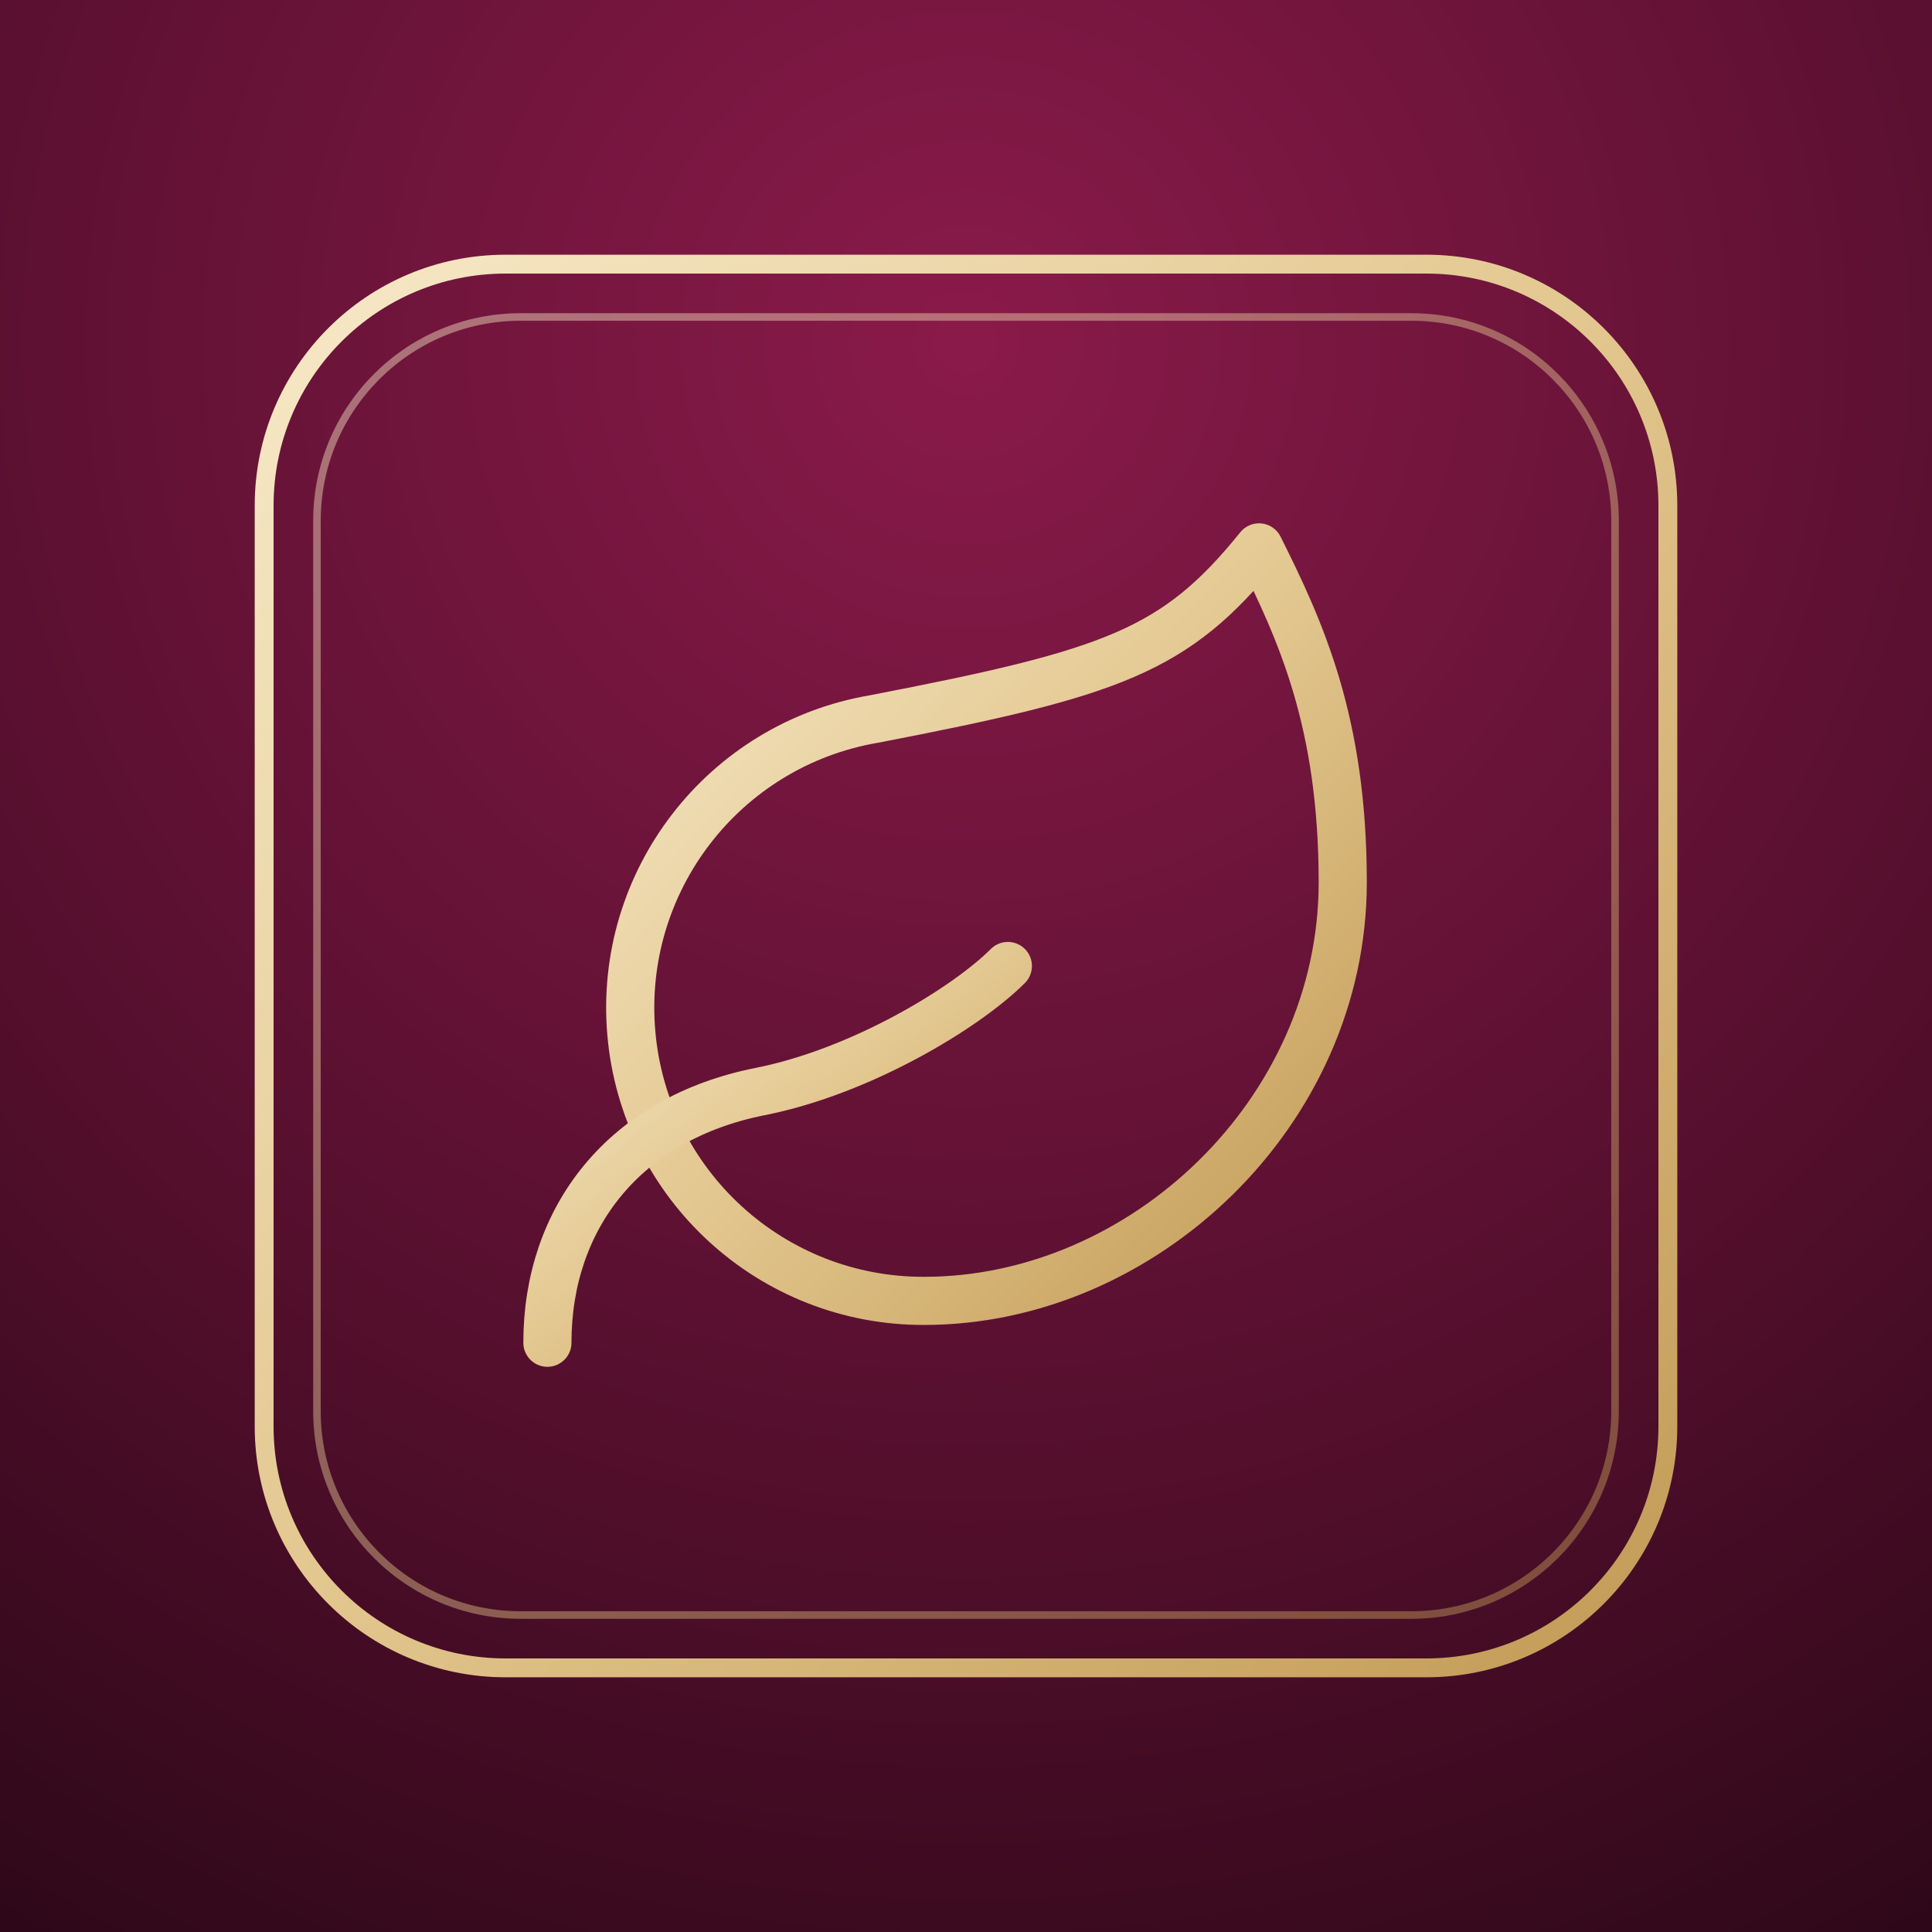
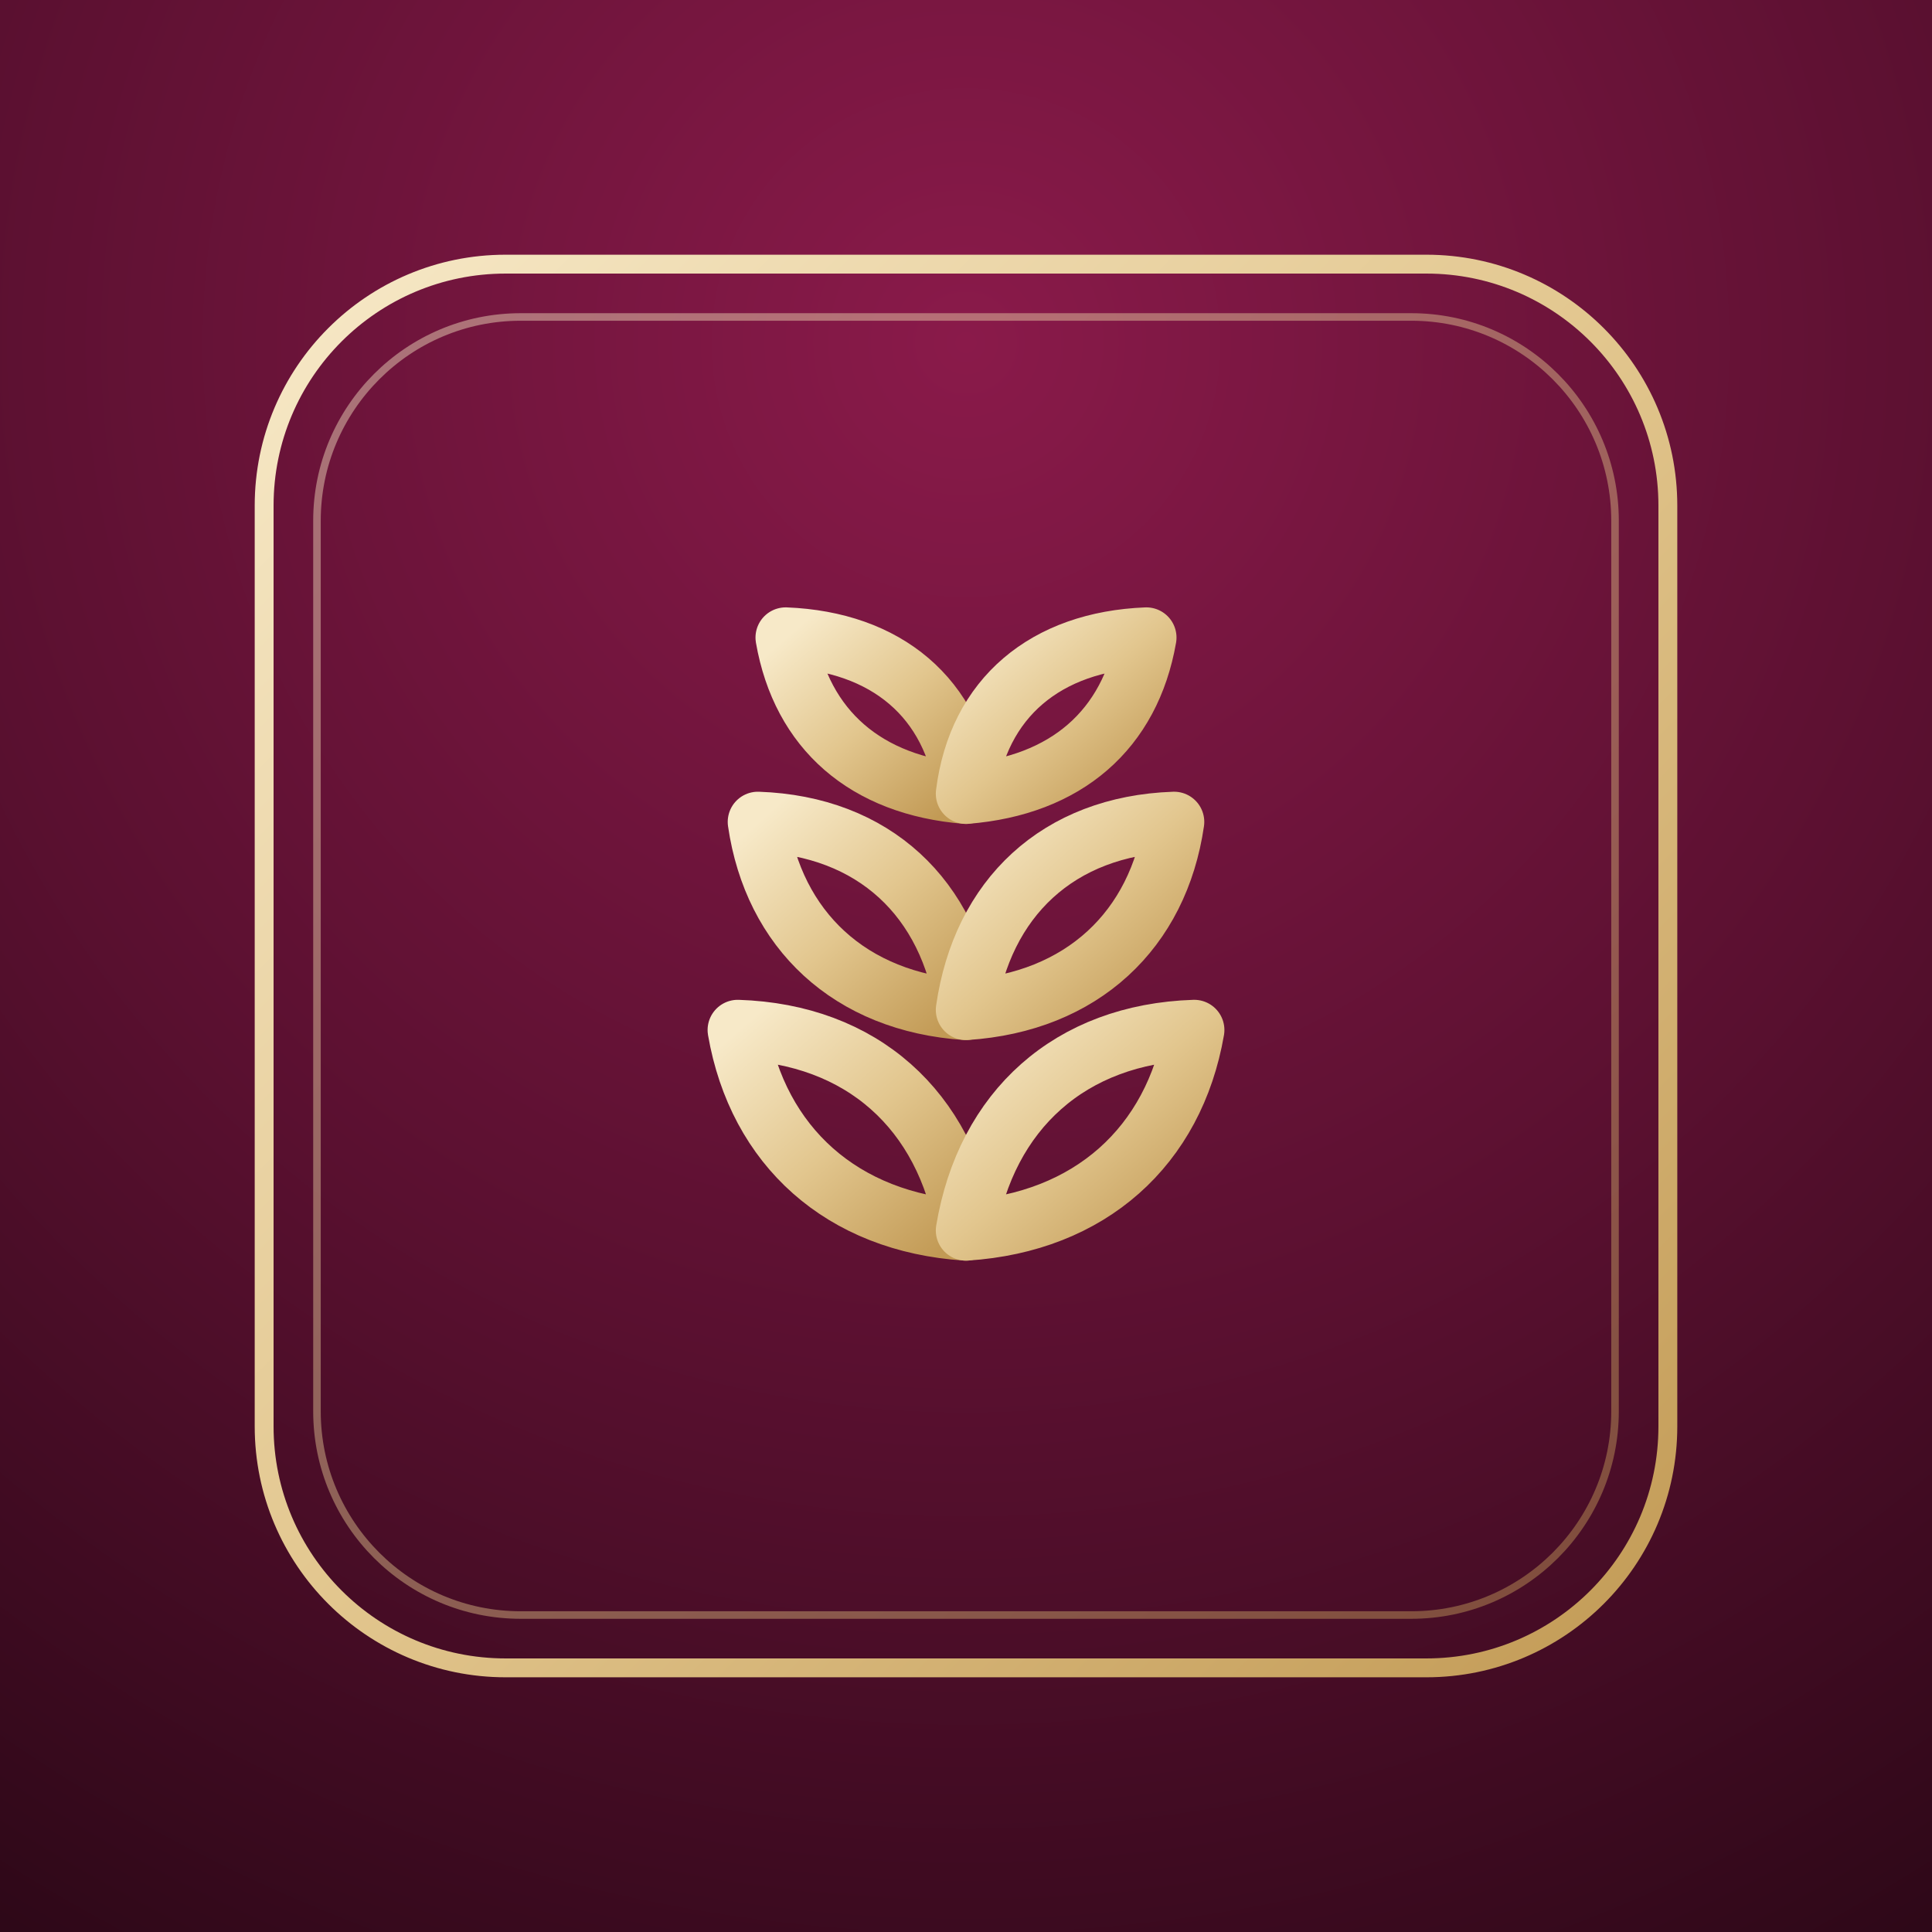
<svg xmlns="http://www.w3.org/2000/svg" width="512" height="512" viewBox="0 0 512 512">
  <defs>
    <linearGradient id="g" x1="0" y1="0" x2="1" y2="1">
      <stop offset="0" stop-color="#F7E9C8" />
      <stop offset=".5" stop-color="#E2C68E" />
      <stop offset="1" stop-color="#C29A55" />
    </linearGradient>
    <radialGradient id="b" cx=".5" cy=".18" r=".95">
      <stop offset="0" stop-color="#8A1A4A" />
      <stop offset=".55" stop-color="#5A1030" />
      <stop offset="1" stop-color="#2E0818" />
    </radialGradient>
  </defs>
  <rect width="512" height="512" fill="url(#b)" />
  <rect x="70" y="70" width="372" height="372" rx="64" fill="none" stroke="url(#g)" stroke-width="5" />
  <rect x="84" y="84" width="344" height="344" rx="54" fill="none" stroke="url(#g)" stroke-opacity=".45" stroke-width="2" />
-   <g transform="translate(122.88 122.88) scale(11.09333)" fill="none" stroke="url(#g)" stroke-width="1.15" stroke-linecap="round" stroke-linejoin="round">
-     <path d="M11 20A7 7 0 0 1 9.8 6.1C15.5 5 17 4.48 19 2c1 2 2 4.18 2 8 0 5.5-4.78 10-10 10Z" />
-     <path d="M2 21c0-3 1.85-5.36 5.08-6C9.5 14.52 12 13 13 12" />
+   <g transform="translate(128 128) scale(10.66667)" fill="none" stroke="url(#g)" stroke-width="1.5" stroke-linecap="round" stroke-linejoin="round">
+     <path d="M12 21.05L12 2.95" />
+     <path d="M12 7.72C9.51 7.52 7.92 6.13 7.52 3.84C10.01 3.94 11.7 5.33 12 7.72Z" />
+     <path d="M12 13.09C9.11 12.9 7.22 11.1 6.83 8.42C9.71 8.52 11.6 10.31 12 13.09Z" />
+     <path d="M12 18.57C8.92 18.37 6.83 16.48 6.33 13.59C9.41 13.69 11.5 15.58 12 18.57Z" />
+     <path d="M12 7.72C14.49 7.52 16.08 6.13 16.48 3.84C13.99 3.94 12.3 5.33 12 7.72Z" />
+     <path d="M12 13.09C14.89 12.9 16.78 11.1 17.17 8.42C14.29 8.52 12.4 10.31 12 13.09Z" />
+     <path d="M12 18.57C15.08 18.37 17.17 16.48 17.67 13.59C14.59 13.69 12.5 15.58 12 18.57Z" />
  </g>
</svg>
